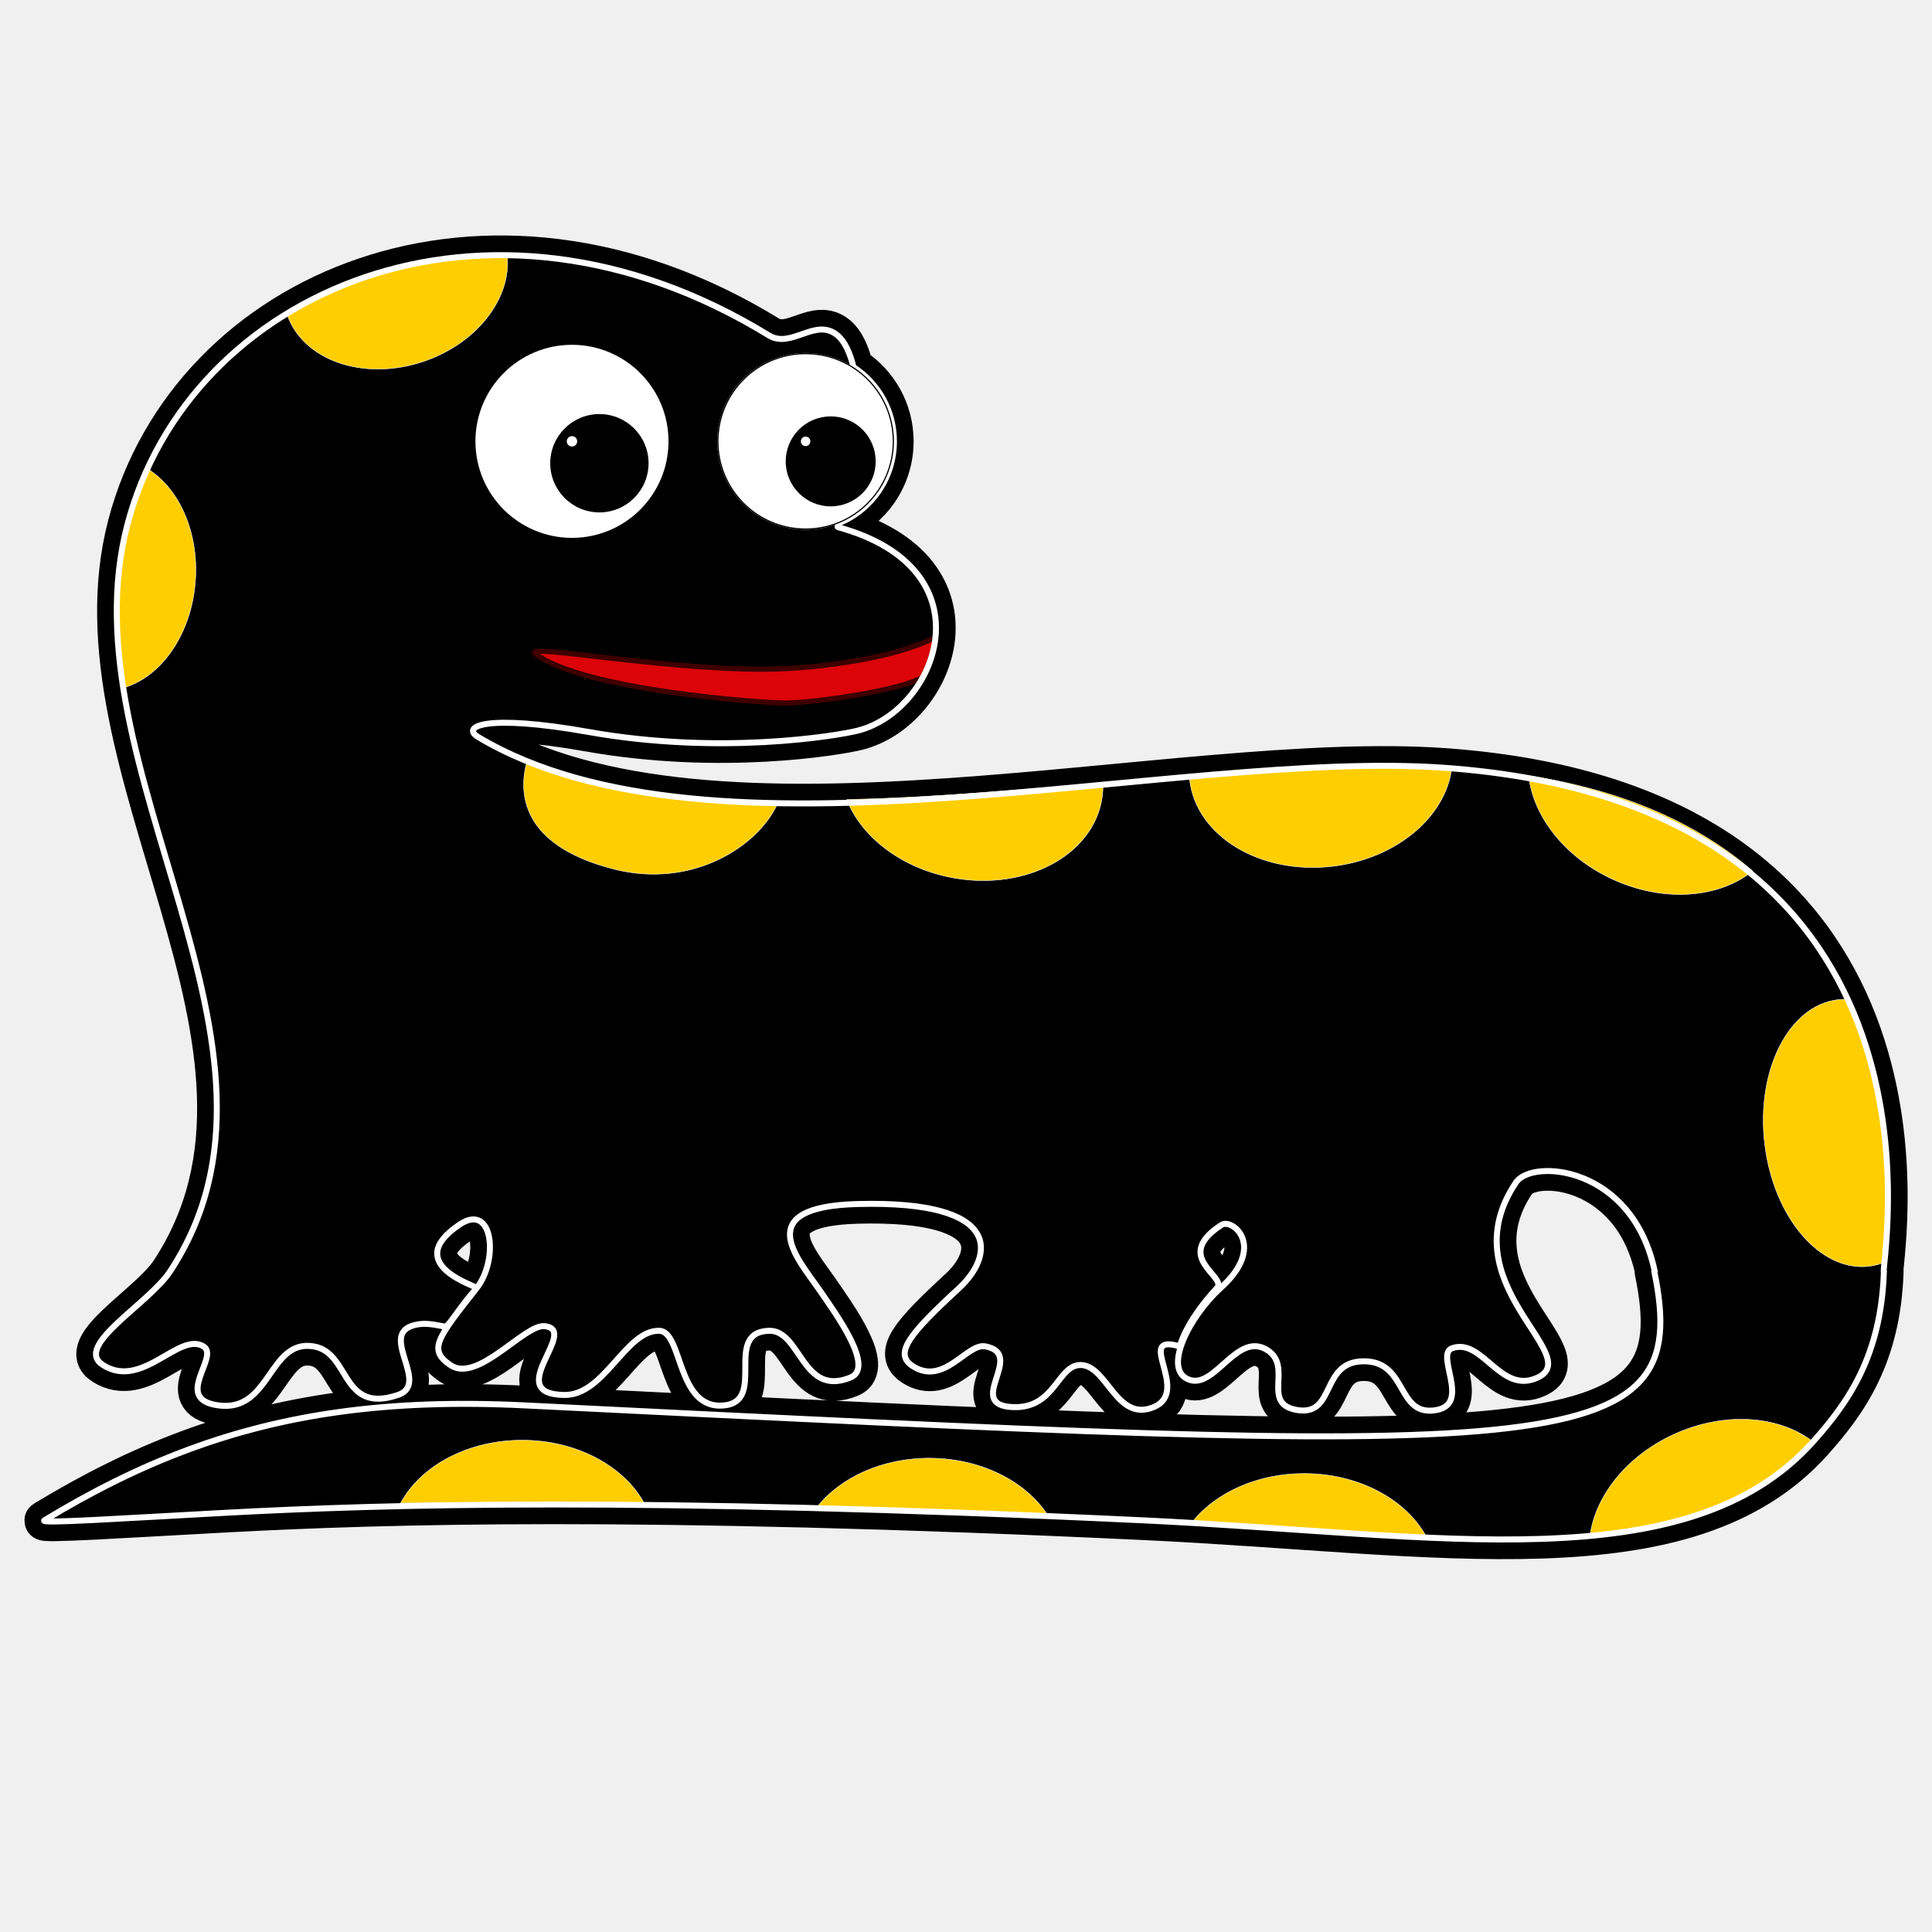
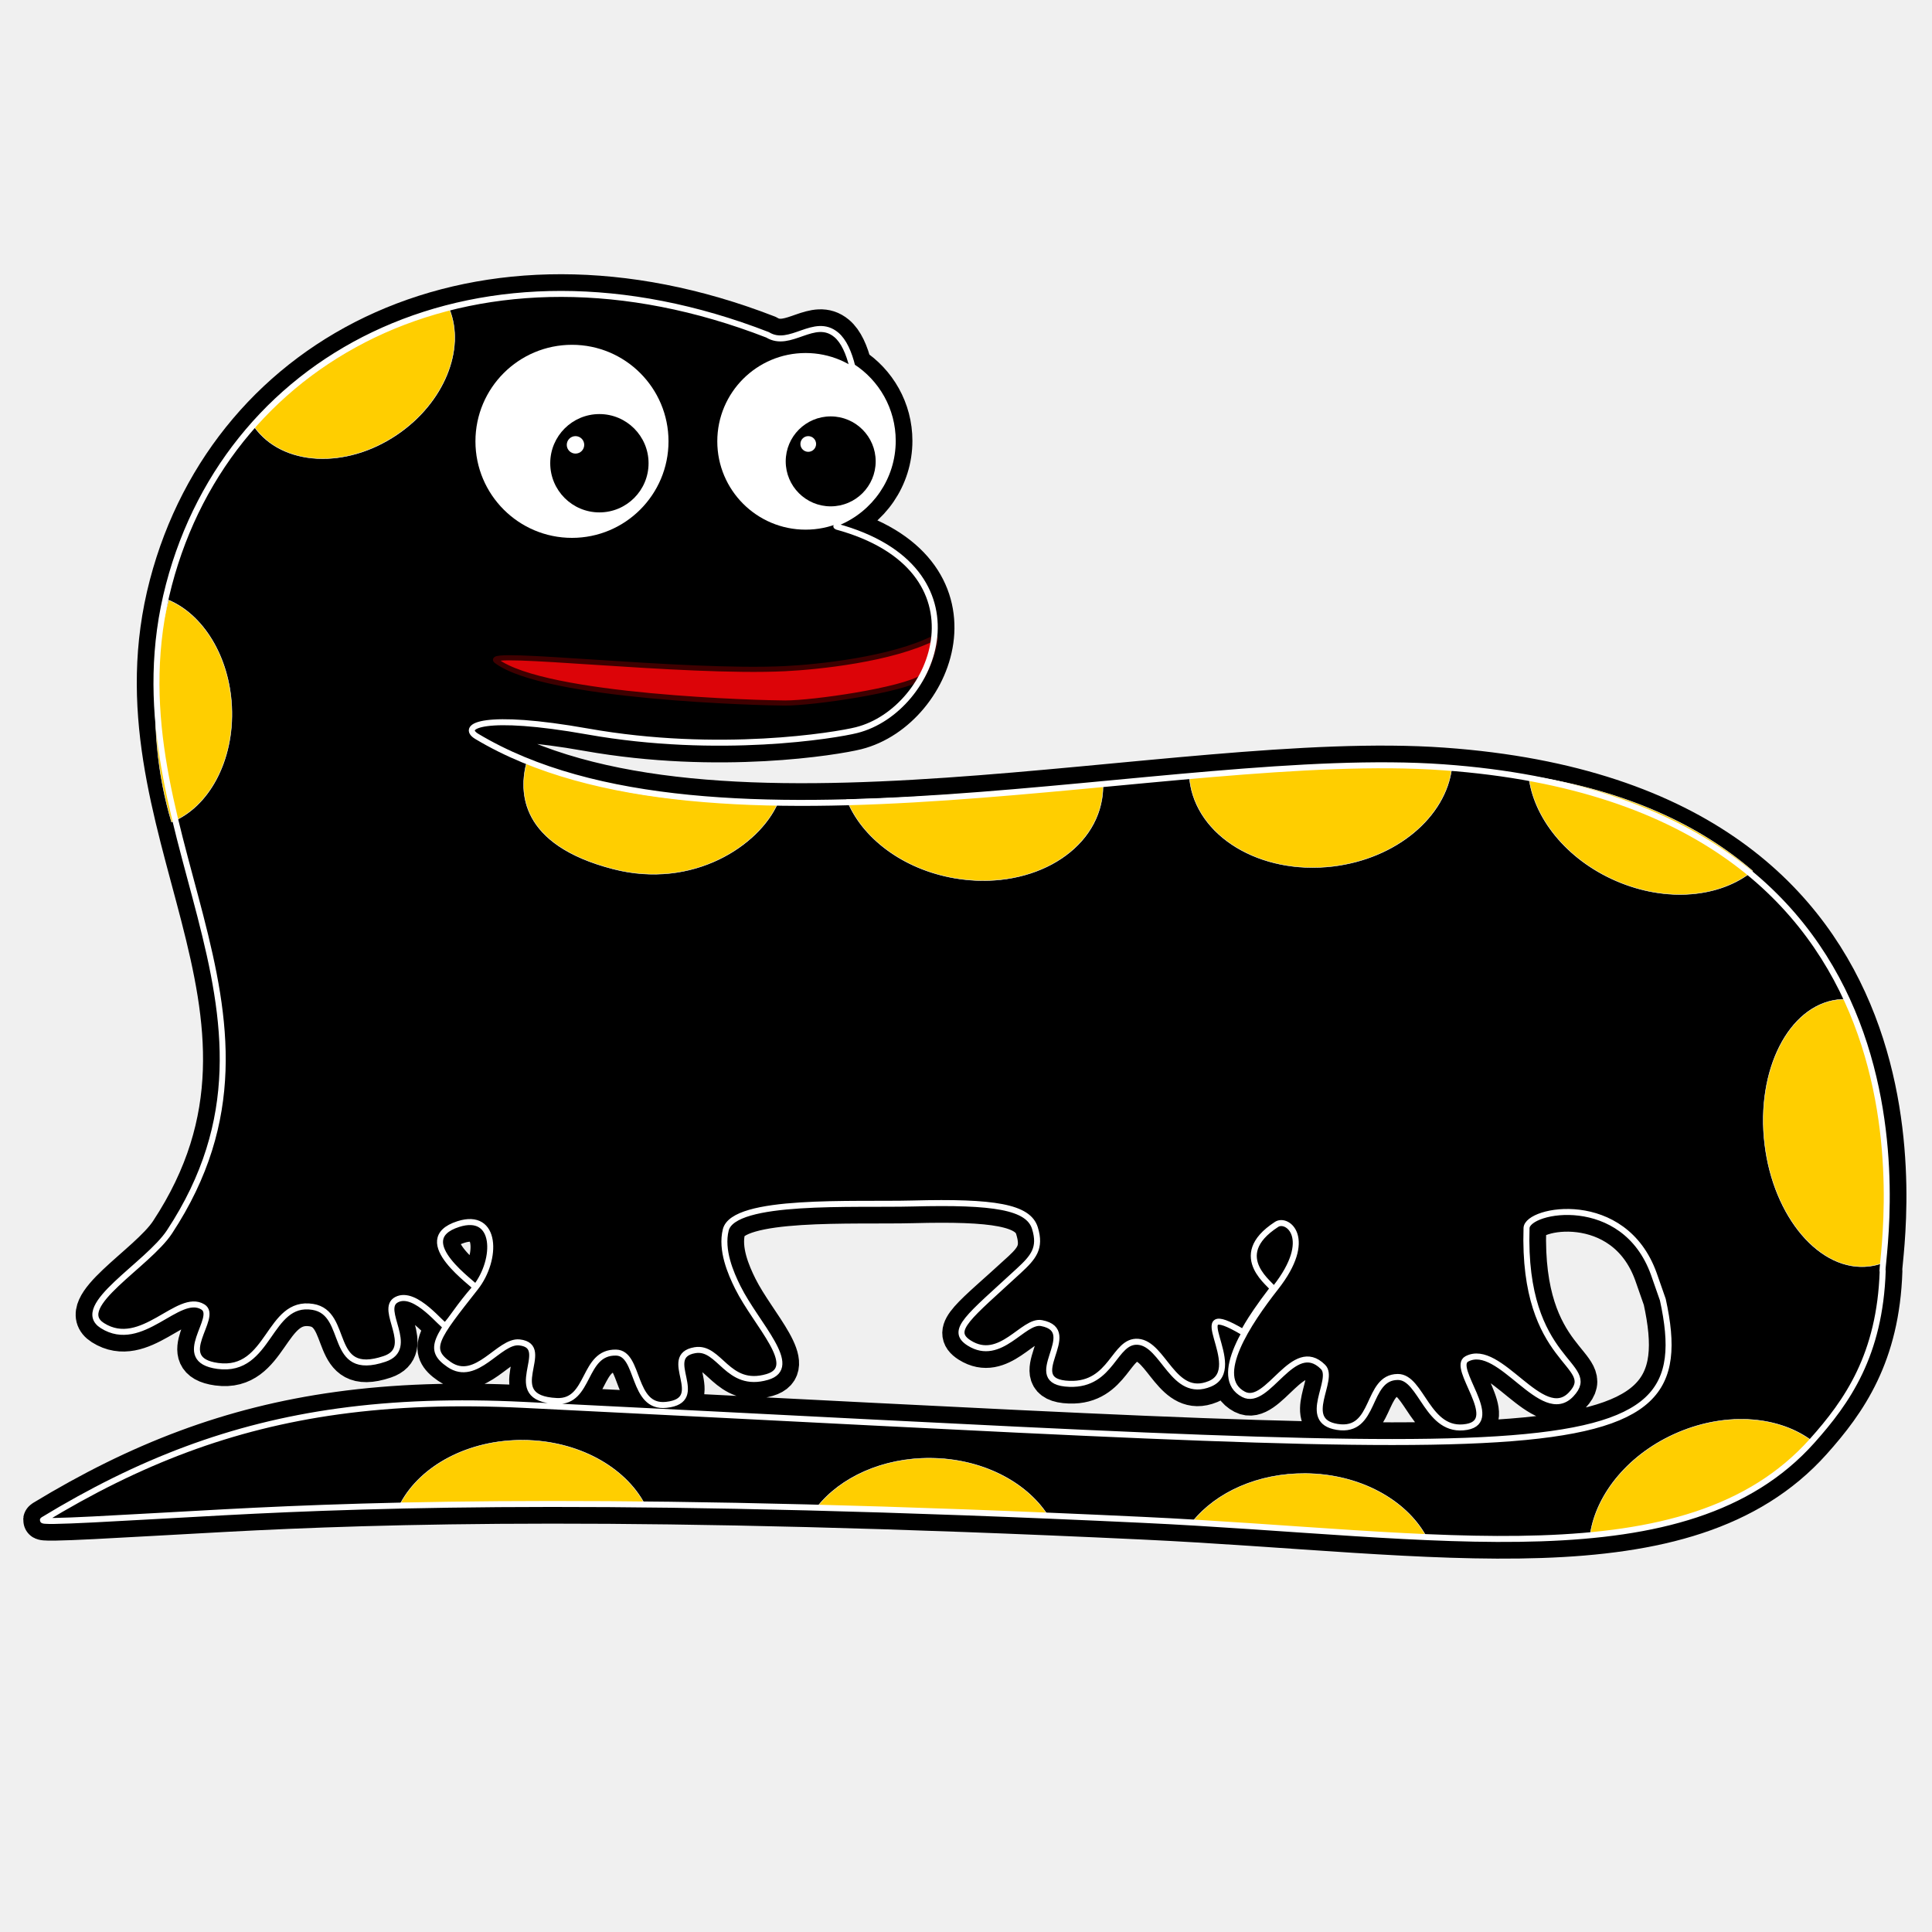
<svg xmlns="http://www.w3.org/2000/svg" width="100%" height="100%" viewBox="0 0 3225 3225" version="1.1" xml:space="preserve" style="fill-rule:evenodd;clip-rule:evenodd;stroke-linejoin:round;stroke-miterlimit:2;">
  <g id="Salamandra">
-     <path id="body-background" d="M1400.84,873.074C1398.83,877.856 1397.77,879.692 1398.03,879.762C1655.72,949.821 1565.36,1186.06 1431.75,1219.63C1397.12,1228.34 1202.18,1260.84 982.983,1221.91C809.55,1191.11 769.35,1213.02 797.975,1230.16C1189.56,1464.62 1962.54,1249.58 2411.46,1281.68C3272.15,1343.22 3145.42,2075.82 3144.35,2122.18C3144.35,2122.56 3144.73,2122.18 3144.73,2122.18C3140.12,2262.59 3085.75,2340.3 3026.68,2406.33C2816.95,2640.78 2401.89,2561.12 1910.05,2537.92C1061.69,2497.92 636.24,2511.34 377.078,2525.2C205.142,2534.4 64.271,2543.82 73.984,2537.92C233.729,2440.9 387.323,2381.6 566.953,2356.85C661.332,2343.84 762.9,2340.37 876.323,2345.98C2607.97,2431.54 2828.08,2443.4 2761.38,2122.18L2762.2,2122.18C2725.11,1945.88 2557.76,1933.6 2530.68,1973.66C2416.78,2142.16 2647.07,2261.77 2566.91,2299.42C2504.35,2328.79 2475.23,2232.58 2423.96,2250.53C2394.8,2260.73 2456.09,2343.29 2397.69,2353.72C2331.4,2365.56 2350.01,2275.05 2279.86,2272.4C2202.66,2269.49 2231.48,2364.44 2165.48,2353.72C2103.75,2343.7 2159.31,2281.5 2115.48,2253.65C2065.6,2221.96 2029.06,2317.01 1986.39,2303.54C1938.07,2288.29 1985.91,2196.44 2037.46,2150.05C2114.88,2080.38 2057,2033.02 2039,2044.69C1955.65,2098.67 2049.38,2130.53 2031.37,2150.05C1974.2,2212.04 1969.56,2250.86 1969.05,2247.4C1892.07,2224.57 1989,2322.67 1925.67,2348.85C1864.4,2374.18 1848.91,2282.17 1806.06,2278.65C1765.48,2275.32 1763.02,2351.28 1691.57,2348.85C1607.75,2346 1714.13,2260.48 1644.69,2247.4C1614.19,2241.66 1576.23,2313.7 1523.99,2280.67C1490.8,2259.68 1517.7,2227.05 1601.11,2150.05C1657.1,2098.36 1679.31,2003.36 1431.75,2009.82C1252.98,2014.48 1331.22,2100.34 1365.65,2150.09C1397.21,2195.7 1460.49,2282.67 1419.65,2299.42C1338.52,2332.68 1337.03,2219.74 1283.49,2221.42C1206.23,2223.86 1280.57,2338.35 1209.04,2345.98C1128.89,2354.52 1140.16,2222.34 1100.38,2221.42C1044.13,2220.13 1009.49,2329.16 942.36,2328.54C836.363,2327.55 968.331,2220.21 909.233,2213.69C875.433,2209.96 797.254,2309.83 751.76,2278.65C714.132,2252.86 729.68,2234.22 795.777,2150.09C798.195,2147.33 667.964,2111.04 767.078,2044.16C823.508,2006.08 832.565,2103.26 795.777,2150.09C766.754,2183.13 756.852,2202.24 745.497,2213.69C742.078,2217.14 713.226,2203.53 686.163,2213.69C636.219,2232.43 717.451,2310.64 664.289,2328.54C568.187,2360.89 585.529,2257.56 523.207,2247.4C448.059,2235.15 452.317,2357.89 364.581,2345.98C286.946,2335.43 367.692,2264.37 339.582,2247.4C298.638,2222.68 237.569,2320.18 171.957,2278.65C121.503,2246.71 247.791,2177.18 284.002,2122.18L284.001,2122.18C529.878,1748.72 105.484,1284.12 212.647,875.814C315.152,485.254 810.883,269.911 1283.3,559.803C1321.17,583.043 1361.34,529.059 1398.03,559.803C1410.54,570.283 1419.1,589.937 1424.73,612.847C1465.32,639.119 1492.2,684.796 1492.2,736.702C1492.2,798.222 1454.43,850.992 1400.84,873.074Z" style="stroke:black;stroke-width:65.71px;" />
-     <path id="mouth" d="M1560.86,1064.05C1564.33,1062.27 1557.4,1098.09 1539.51,1130.4C1506.21,1152.16 1357.83,1173.52 1310.8,1173.52C1274.22,1173.52 974.211,1152.61 893.674,1091.25C868.775,1072.28 1140.81,1124.6 1310.8,1116.13C1364.18,1113.46 1488.6,1101.15 1560.86,1064.05Z" style="fill:rgb(220,4,8);stroke:rgb(62,0,0);stroke-width:8.59px;" />
-     <path id="stains" d="M879.427,1271.63C1004.88,1325.41 1144.82,1342.04 1298.11,1341.02C1267.51,1410.55 1157.4,1485.17 1023.41,1450.5C867.26,1410.11 865.798,1321.68 879.427,1271.63ZM243.194,780.765C297.409,811.877 332.293,886.289 326.199,969.96C319.642,1059.98 267.732,1132.21 203.29,1148.94C189.843,1070.22 189.969,979.289 213.601,873.99C220.833,841.763 230.753,810.625 243.194,780.765ZM787.29,427.426C806.836,426.144 826.634,425.64 846.655,425.925C854.433,497.889 795.726,574.161 705.243,603.964C606.498,636.489 506.438,601.64 479.571,526.077C567.912,470.87 673.202,436.076 787.29,427.426ZM3082.88,1668.22C3165.14,1854.22 3150.14,2049.3 3145.43,2107.22C3137.44,2110.46 3129.07,2112.62 3120.39,2113.69C3038.58,2123.74 2960.3,2032.22 2945.69,1909.44C2931.08,1786.67 2985.64,1678.83 3067.45,1668.79C3072.62,1668.15 3077.76,1667.92 3082.88,1668.22ZM1840.98,1306.85C1841.43,1315.84 1840.87,1324.91 1839.35,1334C1823.77,1427.42 1713.69,1486.5 1593.67,1465.84C1506.71,1450.87 1438.25,1398.13 1413.36,1334.59C1547.9,1332.01 1693.13,1319.32 1840.98,1306.85ZM1985.36,1295.12C2129.75,1284.14 2274.23,1276.53 2411.45,1281.69L2423.36,1282.3C2413.36,1363.35 2331.17,1433.48 2224.41,1446.13C2103.5,1460.46 1996.57,1395.68 1985.76,1301.56L1985.36,1295.12ZM2551.73,1294.82C2717.87,1320.42 2838.43,1379.01 2925.69,1453.89C2871.41,1498 2782.18,1506.86 2697.81,1470.4C2614.5,1434.39 2559.25,1364.27 2551.73,1294.82ZM1990.89,2539.67C2030.16,2491.08 2099.96,2459.05 2179.2,2459.69C2269.35,2460.43 2346.6,2503.25 2380.32,2563.92C2258.98,2558.67 2128.09,2547.76 1990.89,2539.67ZM2654.44,2561.03C2664.6,2493.16 2719.71,2425.7 2801.43,2391.07C2884.55,2355.85 2972.05,2364.4 3026.49,2406.63C2936.81,2504.83 2809.19,2546.89 2654.44,2561.03ZM1363.79,2515.64C1402.83,2466.16 1473.27,2433.43 1553.36,2434.08C1638.42,2434.78 1712,2472.94 1748.36,2528.21C1614.72,2522.77 1486.38,2518.66 1363.79,2515.64ZM668.792,2508.94C702.265,2446.7 781.617,2403.29 873.737,2404.04C964.896,2404.78 1042.87,2448.56 1075.97,2510.31C930.353,2508.51 794.427,2508.22 668.792,2508.94Z" style="fill:rgb(255,206,0);stroke:white;stroke-width:0.75px;" />
-     <path id="body-contour" d="M1400.84,873.074C1398.83,877.856 1397.77,879.692 1398.03,879.762C1655.72,949.821 1565.36,1186.06 1431.75,1219.63C1397.12,1228.34 1202.18,1260.84 982.983,1221.91C809.55,1191.11 769.35,1213.02 797.975,1230.16C1189.56,1464.62 1962.54,1249.58 2411.46,1281.68C3272.15,1343.22 3145.42,2075.82 3144.35,2122.18C3144.35,2122.56 3144.73,2122.18 3144.73,2122.18C3140.12,2262.59 3085.75,2340.3 3026.68,2406.33C2816.95,2640.78 2401.89,2561.12 1910.05,2537.92C1061.69,2497.92 636.24,2511.34 377.078,2525.2C205.142,2534.4 64.271,2543.82 73.984,2537.92C233.729,2440.9 387.323,2381.6 566.953,2356.85C661.332,2343.84 762.9,2340.37 876.323,2345.98C2607.97,2431.54 2828.08,2443.4 2761.38,2122.18L2762.2,2122.18C2725.11,1945.88 2557.76,1933.6 2530.68,1973.66C2416.78,2142.16 2647.07,2261.77 2566.91,2299.42C2504.35,2328.79 2475.23,2232.58 2423.96,2250.53C2394.8,2260.73 2456.09,2343.29 2397.69,2353.72C2331.4,2365.56 2350.01,2275.05 2279.86,2272.4C2202.66,2269.49 2231.48,2364.44 2165.48,2353.72C2103.75,2343.7 2159.31,2281.5 2115.48,2253.65C2065.6,2221.96 2029.06,2317.01 1986.39,2303.54C1938.07,2288.29 1985.91,2196.44 2037.46,2150.05C2114.88,2080.38 2057,2033.02 2039,2044.69C1955.65,2098.67 2049.38,2130.53 2031.37,2150.05C1974.2,2212.04 1969.56,2250.86 1969.05,2247.4C1892.07,2224.57 1989,2322.67 1925.67,2348.85C1864.4,2374.18 1848.91,2282.17 1806.06,2278.65C1765.48,2275.32 1763.02,2351.28 1691.57,2348.85C1607.75,2346 1714.13,2260.48 1644.69,2247.4C1614.19,2241.66 1576.23,2313.7 1523.99,2280.67C1490.8,2259.68 1517.7,2227.05 1601.11,2150.05C1657.1,2098.36 1679.31,2003.36 1431.75,2009.82C1252.98,2014.48 1331.22,2100.34 1365.65,2150.09C1397.21,2195.7 1460.49,2282.67 1419.65,2299.42C1338.52,2332.68 1337.03,2219.74 1283.49,2221.42C1206.23,2223.86 1280.57,2338.35 1209.04,2345.98C1128.89,2354.52 1140.16,2222.34 1100.38,2221.42C1044.13,2220.13 1009.49,2329.16 942.36,2328.54C836.363,2327.55 968.331,2220.21 909.233,2213.69C875.433,2209.96 797.254,2309.83 751.76,2278.65C714.132,2252.86 729.68,2234.22 795.777,2150.09C798.195,2147.33 667.964,2111.04 767.078,2044.16C823.508,2006.08 832.565,2103.26 795.777,2150.09C766.754,2183.13 756.852,2202.24 745.497,2213.69C742.078,2217.14 713.226,2203.53 686.163,2213.69C636.219,2232.43 717.451,2310.64 664.289,2328.54C568.187,2360.89 585.529,2257.56 523.207,2247.4C448.059,2235.15 452.317,2357.89 364.581,2345.98C286.946,2335.43 367.692,2264.37 339.582,2247.4C298.638,2222.68 237.569,2320.18 171.957,2278.65C121.503,2246.71 247.791,2177.18 284.002,2122.18L284.001,2122.18C529.878,1748.72 105.484,1284.12 212.647,875.814C315.152,485.254 810.883,269.911 1283.3,559.803C1321.17,583.043 1361.34,529.059 1398.03,559.803C1410.54,570.283 1419.1,589.937 1424.73,612.847C1465.32,639.119 1492.2,684.796 1492.2,736.702C1492.2,798.222 1454.43,850.992 1400.84,873.074Z" style="fill:none;stroke:white;stroke-width:10px;" />
+     <path id="body-black" d="M1398.83,872.199C1396.82,876.981 1395.76,878.817 1396.02,878.887C1653.71,948.946 1563.35,1185.18 1429.74,1218.76C1395.11,1227.46 1200.17,1259.96 980.976,1221.04C807.543,1190.24 767.343,1212.14 795.968,1229.29C1187.55,1463.75 1960.53,1248.7 2409.45,1280.81C3270.14,1342.35 3143.41,2074.95 3142.34,2121.3C3142.34,2121.68 3142.72,2121.3 3142.72,2121.3C3138.11,2261.72 3083.74,2339.43 3024.67,2405.45C2814.94,2639.91 2399.88,2560.24 1908.04,2537.05C1059.68,2497.05 634.233,2510.47 375.071,2524.33C203.135,2533.53 62.264,2542.95 71.977,2537.05C231.722,2440.03 385.316,2380.72 564.946,2355.97C659.325,2342.97 760.893,2339.49 874.316,2345.11C2605.96,2430.66 2841.61,2471.08 2775.69,2169.49L2760.65,2126.48C2710.96,1988.01 2549.2,2018.02 2548.17,2050.02C2540.83,2278.45 2670.99,2276.15 2622.67,2327.55C2574.33,2378.98 2503.53,2239.38 2448.56,2268.33C2421.23,2282.73 2506.96,2371.41 2448.56,2381.85C2382.27,2393.68 2373.57,2298.23 2333.22,2298.51C2279.62,2298.87 2297.95,2392.57 2231.95,2381.85C2170.22,2371.83 2229.48,2302.77 2208.47,2281.78C2158.66,2231.99 2116.7,2348.95 2075.78,2327.55C2021.98,2299.4 2084.28,2206.72 2129.45,2149.18C2193.76,2067.25 2148.99,2032.14 2130.99,2043.81C2047.64,2097.79 2127.42,2147.18 2124.36,2151.18C2078.06,2211.78 2075.29,2227.11 2074.78,2223.64C1969.08,2161.36 2082.8,2283.84 2019.47,2310.01C1958.2,2335.35 1942.71,2243.34 1899.86,2239.82C1859.28,2236.49 1856.82,2312.45 1785.37,2310.01C1701.55,2307.16 1807.93,2221.64 1738.49,2208.57C1707.99,2202.83 1670.03,2274.87 1617.79,2241.84C1584.6,2220.85 1622.05,2198.3 1705.46,2121.3C1729.83,2098.81 1738.01,2083.72 1727.56,2050.02C1716.61,2014.69 1659.78,2005.4 1523.74,2008.94C1425.39,2011.51 1224.64,2000.27 1211.49,2053.02C1203.11,2086.58 1219.53,2124.82 1231.67,2149.18C1262.77,2211.54 1336.56,2282.18 1280.73,2298.51C1213.72,2318.11 1201.76,2246.57 1159.92,2253.82C1101.4,2263.95 1183.58,2337.43 1112.05,2345.07C1054.12,2351.24 1068.2,2258.74 1028.42,2257.82C972.175,2256.53 985.655,2341.29 929.353,2338.66C833.014,2334.17 926.122,2247.34 867.024,2240.82C833.224,2237.09 795.247,2308.95 749.753,2277.78C712.125,2251.99 727.673,2233.35 793.77,2149.22C796.188,2146.45 681.393,2070.01 765.071,2043.28C829.919,2022.57 830.558,2102.39 793.77,2149.22C764.747,2182.26 754.845,2201.37 743.49,2212.82C740.071,2216.26 693.926,2152.74 662.001,2169.49C631.572,2185.45 695.163,2250.43 642.001,2268.33C545.899,2300.68 584.46,2191.68 522.138,2181.53C446.99,2169.28 451.248,2292.01 363.512,2280.11C285.877,2269.55 366.623,2198.49 338.513,2181.53C297.569,2156.8 236.5,2254.3 170.888,2212.78C120.434,2180.84 246.722,2111.3 282.933,2056.3L282.932,2056.3C528.809,1682.85 174.832,1384.44 281.995,976.131C384.5,585.571 801.731,372.659 1281.29,558.928C1319.16,582.168 1359.33,528.184 1396.02,558.928C1408.53,569.408 1417.09,589.062 1422.72,611.972C1463.31,638.244 1490.19,683.921 1490.19,735.827C1490.19,797.347 1452.42,850.117 1398.83,872.199Z" style="stroke:black;stroke-width:65.71px;" />
+     <path id="mouth" d="M1560.86,1064.05C1564.33,1062.27 1557.4,1098.09 1539.51,1130.4C1506.21,1152.16 1357.83,1173.52 1310.8,1173.52C1274.22,1173.52 908.967,1164.49 828.43,1103.13C803.531,1084.16 1140.81,1124.6 1310.8,1116.13C1364.18,1113.46 1488.6,1101.15 1560.86,1064.05Z" style="fill:rgb(220,4,8);stroke:rgb(62,0,0);stroke-width:8.59px;" />
+     <path id="stains" d="M879.427,1271.63C1004.88,1325.41 1144.82,1342.04 1298.11,1341.02C1267.51,1410.55 1157.4,1485.17 1023.41,1450.5C867.26,1410.11 865.798,1321.68 879.427,1271.63ZM3082.88,1668.22C3165.14,1854.22 3150.14,2049.3 3145.43,2107.22C3137.44,2110.46 3129.07,2112.62 3120.39,2113.69C3038.58,2123.74 2960.3,2032.22 2945.69,1909.44C2931.08,1786.67 2985.64,1678.83 3067.45,1668.79C3072.62,1668.15 3077.76,1667.92 3082.88,1668.22ZM1840.98,1306.85C1841.43,1315.84 1840.87,1324.91 1839.35,1334C1823.77,1427.42 1713.69,1486.5 1593.67,1465.84C1506.71,1450.87 1438.25,1398.13 1413.36,1334.59C1547.9,1332.01 1693.13,1319.32 1840.98,1306.85ZM1985.36,1295.12C2129.75,1284.14 2274.23,1276.53 2411.45,1281.69L2423.36,1282.3C2413.36,1363.35 2331.17,1433.48 2224.41,1446.13C2103.5,1460.46 1996.57,1395.68 1985.76,1301.56L1985.36,1295.12ZM2551.73,1294.82C2717.87,1320.42 2838.43,1379.01 2925.69,1453.89C2871.41,1498 2782.18,1506.86 2697.81,1470.4C2614.5,1434.39 2559.25,1364.27 2551.73,1294.82ZM1990.89,2539.67C2030.16,2491.08 2099.96,2459.05 2179.2,2459.69C2269.35,2460.43 2346.6,2503.25 2380.32,2563.92C2258.98,2558.67 2128.09,2547.76 1990.89,2539.67ZM2654.44,2561.03C2664.6,2493.16 2719.71,2425.7 2801.43,2391.07C2884.55,2355.85 2972.05,2364.4 3026.49,2406.63C2936.81,2504.83 2809.19,2546.89 2654.44,2561.03ZM1363.79,2515.64C1402.83,2466.16 1473.27,2433.43 1553.36,2434.08C1638.42,2434.78 1712,2472.94 1748.36,2528.21C1614.72,2522.77 1486.38,2518.66 1363.79,2515.64ZM668.792,2508.94C702.265,2446.7 781.617,2403.29 873.737,2404.04C964.896,2404.78 1042.87,2448.56 1075.97,2510.31C930.353,2508.51 794.427,2508.22 668.792,2508.94ZM693.318,533.382C711.771,526.814 730.68,520.924 750.018,515.733C777.145,582.841 741.488,672.242 662.577,725.612C576.461,783.857 470.688,777.645 424.214,712.286C494.13,635.061 585.924,572.847 693.318,533.382ZM281.609,1001.83C339.179,1026.17 382.781,1095.84 386.82,1179.63C391.164,1269.79 348.342,1347.75 286.387,1372.13C263.547,1295.6 252.708,1205.32 263.472,1097.94C266.765,1065.08 272.859,1032.97 281.609,1001.83Z" style="fill:rgb(255,206,0);stroke:white;stroke-width:0.75px;" />
+     <path id="body-white" d="M1398.83,872.199C1396.82,876.981 1395.76,878.817 1396.02,878.887C1653.71,948.946 1563.35,1185.18 1429.74,1218.76C1395.11,1227.46 1200.17,1259.96 980.976,1221.04C807.543,1190.24 767.343,1212.14 795.968,1229.29C1187.55,1463.75 1960.53,1248.7 2409.45,1280.81C3270.14,1342.35 3143.41,2074.95 3142.34,2121.3C3142.34,2121.68 3142.72,2121.3 3142.72,2121.3C3138.11,2261.72 3083.74,2339.43 3024.67,2405.45C2814.94,2639.91 2399.88,2560.24 1908.04,2537.05C1059.68,2497.05 634.233,2510.47 375.071,2524.33C203.135,2533.53 62.264,2542.95 71.977,2537.05C231.722,2440.03 385.316,2380.72 564.946,2355.97C659.325,2342.97 760.893,2339.49 874.316,2345.11C2605.96,2430.66 2841.61,2471.08 2775.69,2169.49L2760.65,2126.48C2710.96,1988.01 2549.2,2018.02 2548.17,2050.02C2540.83,2278.45 2670.99,2276.15 2622.67,2327.55C2574.33,2378.98 2503.53,2239.38 2448.56,2268.33C2421.23,2282.73 2506.96,2371.41 2448.56,2381.85C2382.27,2393.68 2373.57,2298.23 2333.22,2298.51C2279.62,2298.87 2297.95,2392.57 2231.95,2381.85C2170.22,2371.83 2229.48,2302.77 2208.47,2281.78C2158.66,2231.99 2116.7,2348.95 2075.78,2327.55C2021.98,2299.4 2084.28,2206.72 2129.45,2149.18C2193.76,2067.25 2148.99,2032.14 2130.99,2043.81C2047.64,2097.79 2127.42,2147.18 2124.36,2151.18C2078.06,2211.78 2075.29,2227.11 2074.78,2223.64C1969.08,2161.36 2082.8,2283.84 2019.47,2310.01C1958.2,2335.35 1942.71,2243.34 1899.86,2239.82C1859.28,2236.49 1856.82,2312.45 1785.37,2310.01C1701.55,2307.16 1807.93,2221.64 1738.49,2208.57C1707.99,2202.83 1670.03,2274.87 1617.79,2241.84C1584.6,2220.85 1617.16,2198.3 1700.57,2121.3C1724.94,2098.81 1738.01,2083.72 1727.56,2050.02C1716.61,2014.69 1659.78,2005.4 1523.74,2008.94C1425.39,2011.51 1224.64,2000.27 1211.49,2053.02C1203.11,2086.58 1219.53,2124.82 1231.67,2149.18C1262.77,2211.54 1336.56,2282.18 1280.73,2298.51C1213.72,2318.11 1201.76,2246.57 1159.92,2253.82C1101.4,2263.95 1183.58,2337.43 1112.05,2345.07C1054.12,2351.24 1068.2,2258.74 1028.42,2257.82C972.175,2256.53 985.655,2341.29 929.353,2338.66C833.014,2334.17 926.122,2247.34 867.024,2240.82C833.224,2237.09 795.247,2308.95 749.753,2277.78C712.125,2251.99 727.673,2233.35 793.77,2149.22C796.188,2146.45 681.393,2070.01 765.071,2043.28C829.919,2022.57 830.558,2102.39 793.77,2149.22C764.747,2182.26 754.845,2201.37 743.49,2212.82C740.071,2216.26 693.926,2152.74 662.001,2169.49C631.572,2185.45 695.163,2250.43 642.001,2268.33C545.899,2300.68 584.46,2191.68 522.138,2181.53C446.99,2169.28 451.248,2292.01 363.512,2280.11C285.877,2269.55 366.623,2198.49 338.513,2181.53C297.569,2156.8 236.5,2254.3 170.888,2212.78C120.434,2180.84 246.722,2111.3 282.933,2056.3L282.932,2056.3C528.809,1682.85 174.832,1384.44 281.995,976.131C384.5,585.571 801.731,372.659 1281.29,558.928C1319.16,582.168 1359.33,528.184 1396.02,558.928C1408.53,569.408 1417.09,589.062 1422.72,611.972C1463.31,638.244 1490.19,683.921 1490.19,735.827C1490.19,797.347 1452.42,850.117 1398.83,872.199Z" style="fill:none;stroke:white;stroke-width:10px;" />
    <g id="eyes">
      <g id="left">
        <circle cx="1344.77" cy="736.702" r="147.426" style="fill:white;" />
-         <path d="M1344.77,589.276C1426.14,589.276 1492.2,655.335 1492.2,736.702C1492.2,818.069 1426.14,884.128 1344.77,884.128C1263.4,884.128 1197.34,818.069 1197.34,736.702C1197.34,655.335 1263.4,589.276 1344.77,589.276ZM1344.77,591.276C1264.51,591.276 1199.34,656.439 1199.34,736.702C1199.34,816.965 1264.51,882.128 1344.77,882.128C1425.03,882.128 1490.2,816.965 1490.2,736.702C1490.2,656.439 1425.03,591.276 1344.77,591.276Z" />
        <circle cx="1386.65" cy="770.147" r="75.083" />
-         <circle cx="1344.77" cy="736.702" r="7.948" style="fill:white;" />
+         <circle cx="1349.18" cy="741.112" r="13.097" style="fill:white;" />
      </g>
      <g id="right">
        <circle cx="954.77" cy="736.702" r="161.14" style="fill:white;" />
        <circle cx="1000.55" cy="773.258" r="82.067" />
-         <circle cx="954.77" cy="736.702" r="8.687" style="fill:white;" />
+         <circle cx="960.655" cy="742.587" r="14.572" style="fill:white;" />
      </g>
    </g>
  </g>
</svg>
